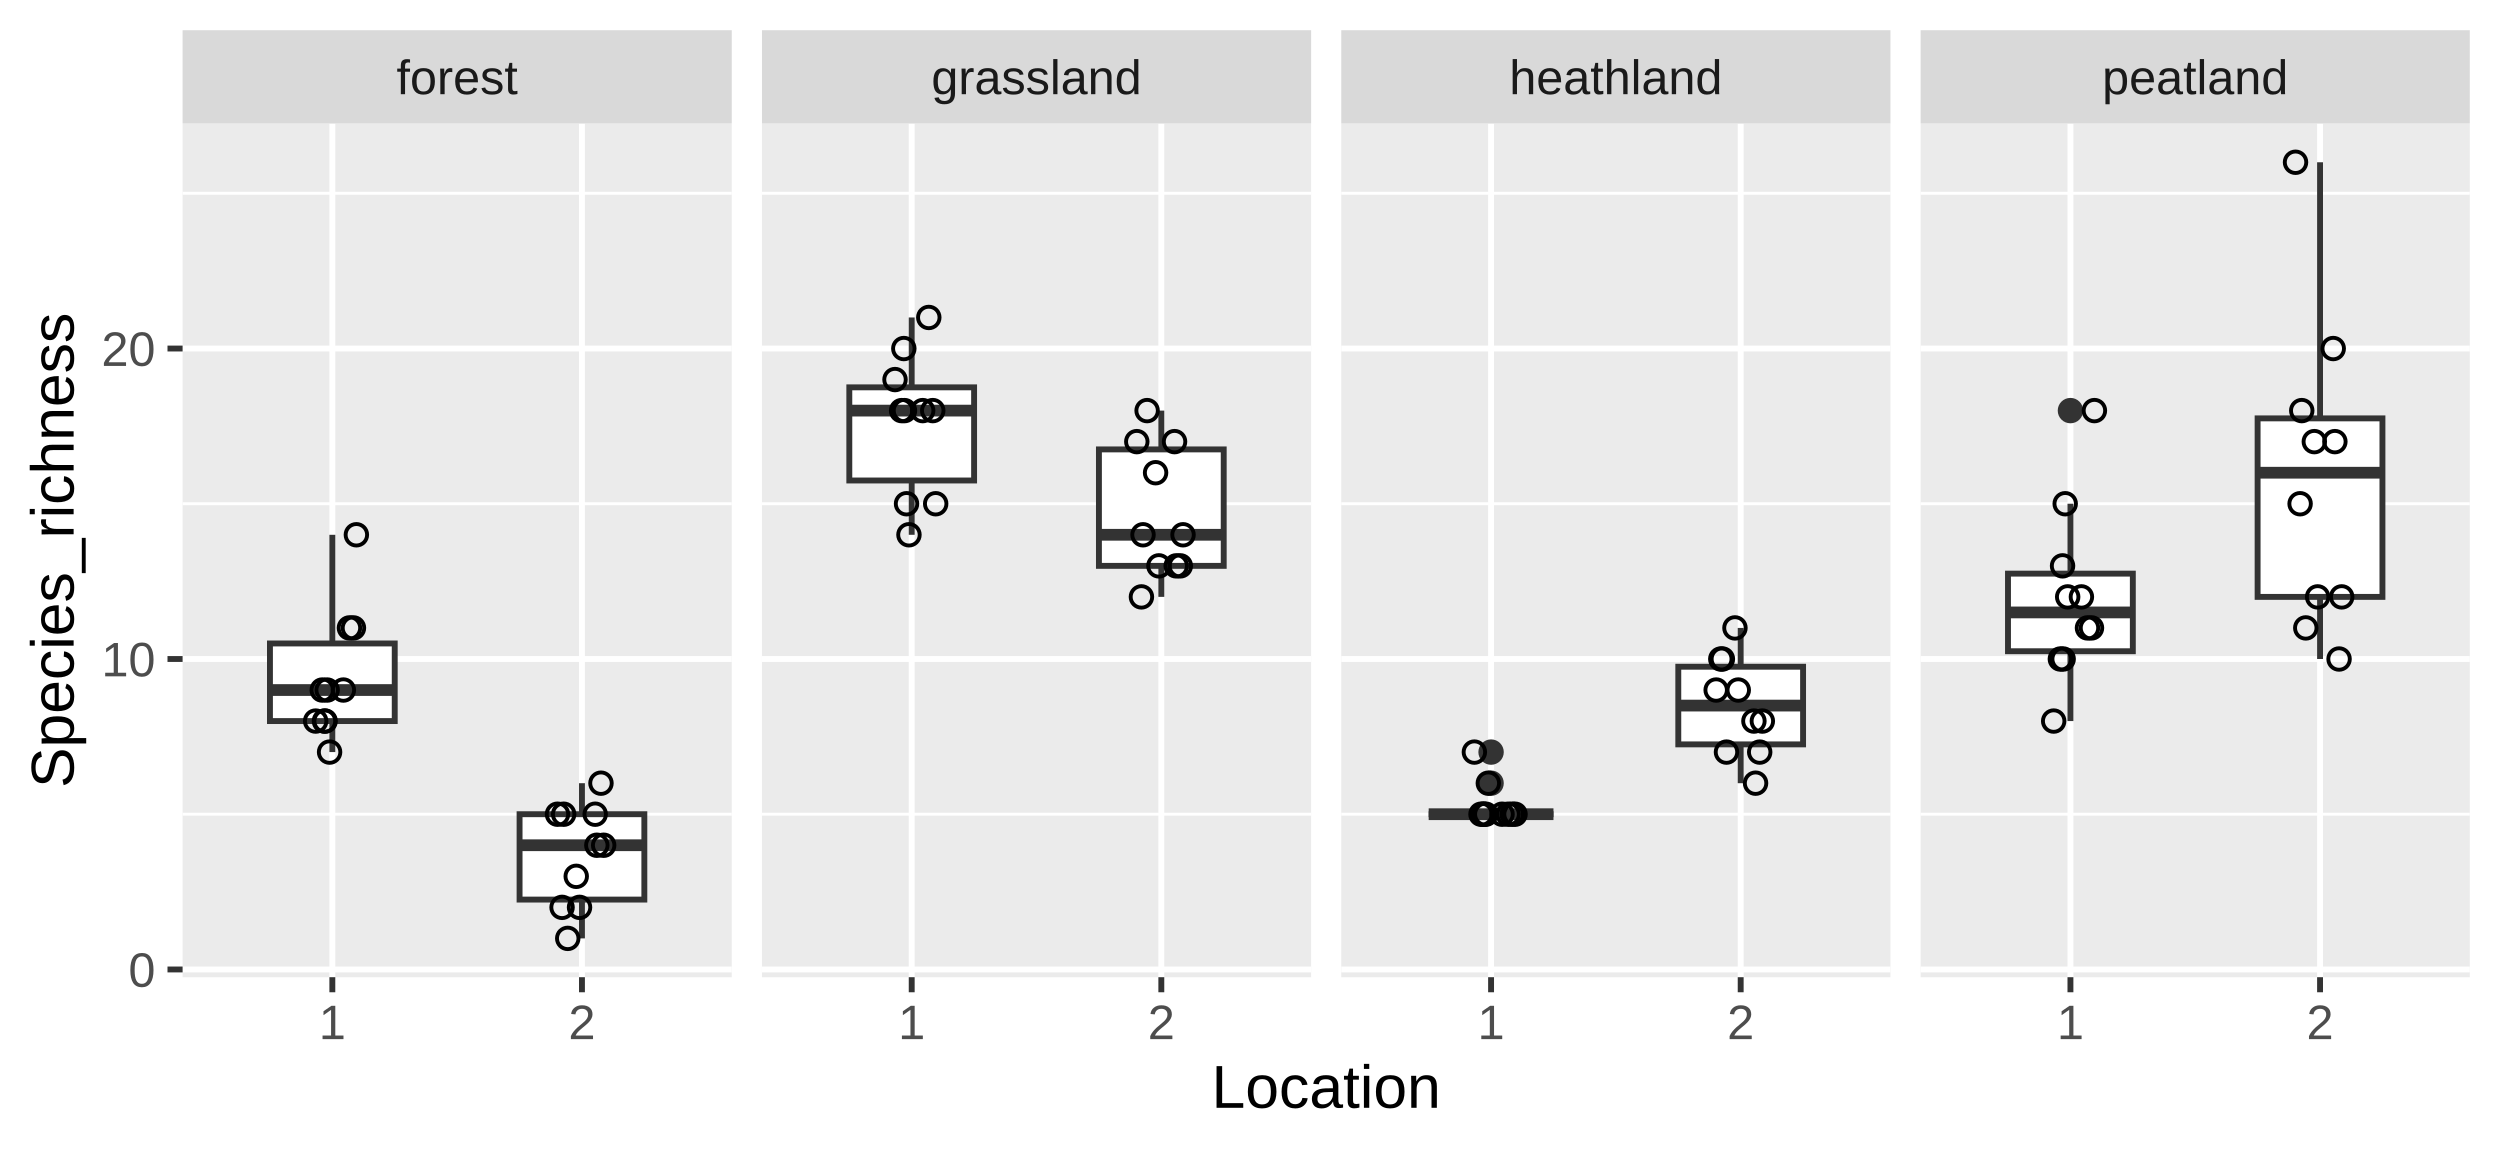
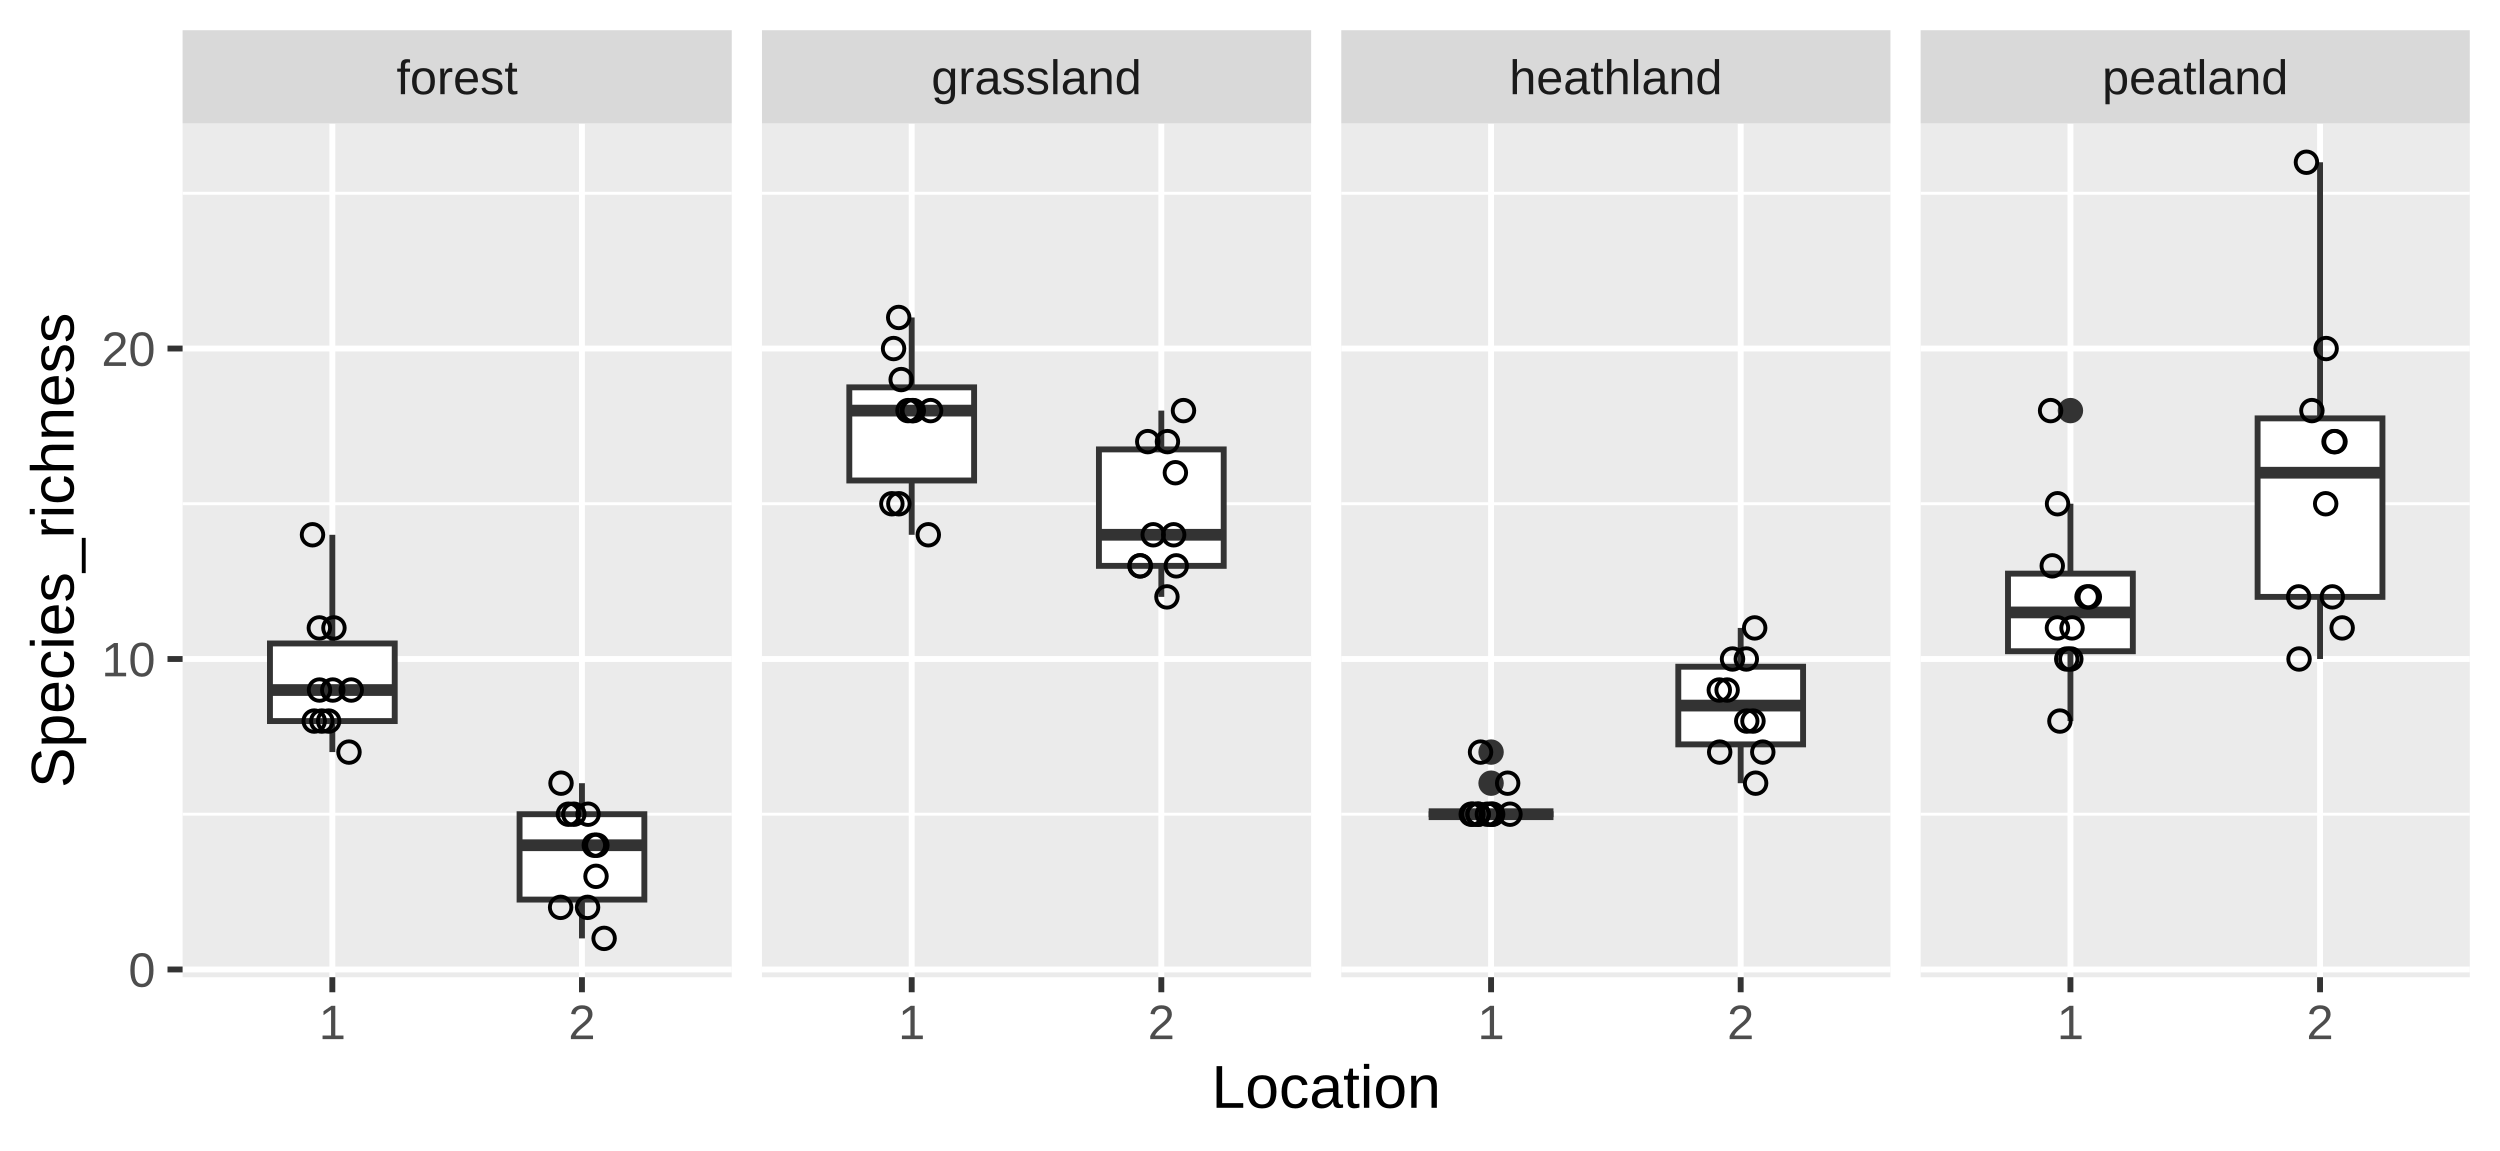
<svg xmlns="http://www.w3.org/2000/svg" width="453.60pt" height="208.80pt" viewBox="0 0 453.60 208.80">
  <g class="svglite">
    <defs>
      <style type="text/css">
    .svglite line, .svglite polyline, .svglite polygon, .svglite path, .svglite rect, .svglite circle {
      fill: none;
      stroke: #000000;
      stroke-linecap: round;
      stroke-linejoin: round;
      stroke-miterlimit: 10.00;
    }
    .svglite text {
      white-space: pre;
    }
    .svglite g.glyphgroup path {
      fill: inherit;
      stroke: none;
    }
  </style>
    </defs>
    <rect width="100%" height="100%" style="stroke: none; fill: #FFFFFF;" />
    <defs>
      <clipPath id="cpMC4wMHw0NTMuNjB8MC4wMHwyMDguODA=">
        <rect x="0.00" y="0.00" width="453.60" height="208.80" />
      </clipPath>
    </defs>
    <g clip-path="url(#cpMC4wMHw0NTMuNjB8MC4wMHwyMDguODA=)">
      <rect x="0" y="0.00" width="453.60" height="208.80" style="stroke-width: 1.07; stroke: #FFFFFF; fill: #FFFFFF;" />
    </g>
    <defs>
      <clipPath id="cpMzMuMTN8MTMyLjc3fDIyLjQwfDE3Ny4zMA==">
        <rect x="33.13" y="22.40" width="99.64" height="154.91" />
      </clipPath>
    </defs>
    <g clip-path="url(#cpMzMuMTN8MTMyLjc3fDIyLjQwfDE3Ny4zMA==)">
      <rect x="33.13" y="22.40" width="99.64" height="154.91" style="stroke-width: 1.07; stroke: none; fill: #EBEBEB;" />
      <polyline points="33.13,147.73 132.77,147.73 " style="stroke-width: 0.53; stroke: #FFFFFF; stroke-linecap: butt;" />
      <polyline points="33.13,91.40 132.77,91.40 " style="stroke-width: 0.53; stroke: #FFFFFF; stroke-linecap: butt;" />
      <polyline points="33.13,35.07 132.77,35.07 " style="stroke-width: 0.53; stroke: #FFFFFF; stroke-linecap: butt;" />
      <polyline points="33.13,175.90 132.77,175.90 " style="stroke-width: 1.07; stroke: #FFFFFF; stroke-linecap: butt;" />
      <polyline points="33.13,119.57 132.77,119.57 " style="stroke-width: 1.07; stroke: #FFFFFF; stroke-linecap: butt;" />
      <polyline points="33.13,63.24 132.77,63.24 " style="stroke-width: 1.07; stroke: #FFFFFF; stroke-linecap: butt;" />
      <polyline points="60.30,177.30 60.30,22.40 " style="stroke-width: 1.07; stroke: #FFFFFF; stroke-linecap: butt;" />
      <polyline points="105.59,177.30 105.59,22.40 " style="stroke-width: 1.07; stroke: #FFFFFF; stroke-linecap: butt;" />
      <line x1="60.30" y1="116.75" x2="60.30" y2="97.03" style="stroke-width: 1.07; stroke: #333333; stroke-linecap: butt;" />
      <line x1="60.30" y1="130.83" x2="60.30" y2="136.46" style="stroke-width: 1.07; stroke: #333333; stroke-linecap: butt;" />
      <polygon points="48.98,116.75 48.98,130.83 71.62,130.83 71.62,116.75 48.98,116.75 " style="stroke-width: 1.07; stroke: #333333; stroke-linecap: butt; stroke-linejoin: miter; fill: #FFFFFF;" />
      <line x1="48.98" y1="125.20" x2="71.62" y2="125.20" style="stroke-width: 2.13; stroke: #333333; stroke-linecap: butt; stroke-linejoin: miter;" />
      <line x1="105.59" y1="147.73" x2="105.59" y2="142.10" style="stroke-width: 1.07; stroke: #333333; stroke-linecap: butt;" />
      <line x1="105.59" y1="163.22" x2="105.59" y2="170.26" style="stroke-width: 1.07; stroke: #333333; stroke-linecap: butt;" />
      <polygon points="94.27,147.73 94.27,163.22 116.91,163.22 116.91,147.73 94.27,147.73 " style="stroke-width: 1.07; stroke: #333333; stroke-linecap: butt; stroke-linejoin: miter; fill: #FFFFFF;" />
      <line x1="94.27" y1="153.36" x2="116.91" y2="153.36" style="stroke-width: 2.13; stroke: #333333; stroke-linecap: butt; stroke-linejoin: miter;" />
-       <circle cx="64.13" cy="113.93" r="1.95" style="stroke-width: 0.71;" />
-       <circle cx="58.47" cy="125.20" r="1.95" style="stroke-width: 0.71;" />
-       <circle cx="63.40" cy="113.93" r="1.95" style="stroke-width: 0.71;" />
-       <circle cx="64.66" cy="97.03" r="1.95" style="stroke-width: 0.71;" />
-       <circle cx="59.36" cy="125.20" r="1.95" style="stroke-width: 0.71;" />
-       <circle cx="57.27" cy="130.83" r="1.95" style="stroke-width: 0.71;" />
-       <circle cx="58.87" cy="130.83" r="1.95" style="stroke-width: 0.71;" />
-       <circle cx="62.30" cy="125.20" r="1.95" style="stroke-width: 0.71;" />
-       <circle cx="59.80" cy="136.46" r="1.95" style="stroke-width: 0.71;" />
-       <circle cx="58.99" cy="130.83" r="1.95" style="stroke-width: 0.71;" />
-       <circle cx="101.15" cy="147.73" r="1.95" style="stroke-width: 0.71;" />
-       <circle cx="102.27" cy="147.73" r="1.95" style="stroke-width: 0.71;" />
-       <circle cx="109.53" cy="153.36" r="1.95" style="stroke-width: 0.71;" />
-       <circle cx="107.99" cy="147.73" r="1.95" style="stroke-width: 0.71;" />
-       <circle cx="103.01" cy="170.26" r="1.95" style="stroke-width: 0.71;" />
-       <circle cx="104.55" cy="159.00" r="1.95" style="stroke-width: 0.71;" />
-       <circle cx="101.98" cy="164.63" r="1.95" style="stroke-width: 0.71;" />
-       <circle cx="105.15" cy="164.63" r="1.95" style="stroke-width: 0.71;" />
-       <circle cx="109.04" cy="142.10" r="1.95" style="stroke-width: 0.71;" />
-       <circle cx="108.29" cy="153.36" r="1.95" style="stroke-width: 0.71;" />
+       <circle cx="60.59" cy="113.93" r="1.95" style="stroke-width: 0.71;" />
+       <circle cx="60.38" cy="125.20" r="1.95" style="stroke-width: 0.71;" />
+       <circle cx="57.94" cy="113.93" r="1.95" style="stroke-width: 0.71;" />
+       <circle cx="56.70" cy="97.03" r="1.95" style="stroke-width: 0.71;" />
+       <circle cx="57.97" cy="125.20" r="1.95" style="stroke-width: 0.71;" />
+       <circle cx="58.39" cy="130.83" r="1.95" style="stroke-width: 0.71;" />
+       <circle cx="57.01" cy="130.83" r="1.95" style="stroke-width: 0.71;" />
+       <circle cx="63.73" cy="125.20" r="1.95" style="stroke-width: 0.71;" />
+       <circle cx="63.32" cy="136.46" r="1.95" style="stroke-width: 0.71;" />
+       <circle cx="59.63" cy="130.83" r="1.95" style="stroke-width: 0.71;" />
+       <circle cx="103.13" cy="147.73" r="1.95" style="stroke-width: 0.71;" />
+       <circle cx="104.12" cy="147.73" r="1.95" style="stroke-width: 0.71;" />
+       <circle cx="107.83" cy="153.36" r="1.95" style="stroke-width: 0.71;" />
+       <circle cx="106.70" cy="147.73" r="1.95" style="stroke-width: 0.71;" />
+       <circle cx="109.61" cy="170.26" r="1.95" style="stroke-width: 0.71;" />
+       <circle cx="108.14" cy="159.00" r="1.95" style="stroke-width: 0.71;" />
+       <circle cx="106.61" cy="164.63" r="1.95" style="stroke-width: 0.71;" />
+       <circle cx="101.72" cy="164.63" r="1.95" style="stroke-width: 0.71;" />
+       <circle cx="101.79" cy="142.10" r="1.95" style="stroke-width: 0.71;" />
+       <circle cx="108.30" cy="153.36" r="1.95" style="stroke-width: 0.71;" />
    </g>
    <g clip-path="url(#cpMC4wMHw0NTMuNjB8MC4wMHwyMDguODA=)">
</g>
    <defs>
      <clipPath id="cpMTM4LjI1fDIzNy44OHwyMi40MHwxNzcuMzA=">
        <rect x="138.25" y="22.40" width="99.64" height="154.91" />
      </clipPath>
    </defs>
    <g clip-path="url(#cpMTM4LjI1fDIzNy44OHwyMi40MHwxNzcuMzA=)">
      <rect x="138.25" y="22.40" width="99.64" height="154.91" style="stroke-width: 1.07; stroke: none; fill: #EBEBEB;" />
      <polyline points="138.25,147.73 237.88,147.73 " style="stroke-width: 0.53; stroke: #FFFFFF; stroke-linecap: butt;" />
      <polyline points="138.25,91.40 237.88,91.40 " style="stroke-width: 0.53; stroke: #FFFFFF; stroke-linecap: butt;" />
      <polyline points="138.25,35.07 237.88,35.07 " style="stroke-width: 0.53; stroke: #FFFFFF; stroke-linecap: butt;" />
      <polyline points="138.25,175.90 237.88,175.90 " style="stroke-width: 1.07; stroke: #FFFFFF; stroke-linecap: butt;" />
      <polyline points="138.25,119.57 237.88,119.57 " style="stroke-width: 1.07; stroke: #FFFFFF; stroke-linecap: butt;" />
      <polyline points="138.25,63.24 237.88,63.24 " style="stroke-width: 1.07; stroke: #FFFFFF; stroke-linecap: butt;" />
      <polyline points="165.42,177.30 165.42,22.40 " style="stroke-width: 1.07; stroke: #FFFFFF; stroke-linecap: butt;" />
      <polyline points="210.71,177.30 210.71,22.40 " style="stroke-width: 1.07; stroke: #FFFFFF; stroke-linecap: butt;" />
      <line x1="165.42" y1="70.28" x2="165.42" y2="57.60" style="stroke-width: 1.07; stroke: #333333; stroke-linecap: butt;" />
      <line x1="165.42" y1="87.18" x2="165.42" y2="97.03" style="stroke-width: 1.07; stroke: #333333; stroke-linecap: butt;" />
      <polygon points="154.10,70.28 154.10,87.18 176.74,87.18 176.74,70.28 154.10,70.28 " style="stroke-width: 1.07; stroke: #333333; stroke-linecap: butt; stroke-linejoin: miter; fill: #FFFFFF;" />
      <line x1="154.10" y1="74.50" x2="176.74" y2="74.50" style="stroke-width: 2.13; stroke: #333333; stroke-linecap: butt; stroke-linejoin: miter;" />
      <line x1="210.71" y1="81.54" x2="210.71" y2="74.50" style="stroke-width: 1.07; stroke: #333333; stroke-linecap: butt;" />
      <line x1="210.71" y1="102.67" x2="210.71" y2="108.30" style="stroke-width: 1.07; stroke: #333333; stroke-linecap: butt;" />
      <polygon points="199.39,81.54 199.39,102.67 222.03,102.67 222.03,81.54 199.39,81.54 " style="stroke-width: 1.07; stroke: #333333; stroke-linecap: butt; stroke-linejoin: miter; fill: #FFFFFF;" />
      <line x1="199.39" y1="97.03" x2="222.03" y2="97.03" style="stroke-width: 2.13; stroke: #333333; stroke-linecap: butt; stroke-linejoin: miter;" />
-       <circle cx="169.24" cy="74.50" r="1.95" style="stroke-width: 0.71;" />
-       <circle cx="163.59" cy="74.50" r="1.95" style="stroke-width: 0.71;" />
-       <circle cx="168.52" cy="57.60" r="1.95" style="stroke-width: 0.71;" />
-       <circle cx="169.77" cy="91.40" r="1.95" style="stroke-width: 0.71;" />
-       <circle cx="164.48" cy="91.40" r="1.95" style="stroke-width: 0.71;" />
-       <circle cx="162.39" cy="68.87" r="1.95" style="stroke-width: 0.71;" />
-       <circle cx="163.99" cy="63.24" r="1.95" style="stroke-width: 0.71;" />
-       <circle cx="167.41" cy="74.50" r="1.95" style="stroke-width: 0.71;" />
-       <circle cx="164.92" cy="97.03" r="1.95" style="stroke-width: 0.71;" />
-       <circle cx="164.11" cy="74.50" r="1.95" style="stroke-width: 0.71;" />
-       <circle cx="206.26" cy="80.13" r="1.95" style="stroke-width: 0.71;" />
-       <circle cx="207.39" cy="97.03" r="1.95" style="stroke-width: 0.71;" />
-       <circle cx="214.65" cy="97.03" r="1.95" style="stroke-width: 0.71;" />
-       <circle cx="213.11" cy="80.13" r="1.95" style="stroke-width: 0.71;" />
-       <circle cx="208.13" cy="74.50" r="1.95" style="stroke-width: 0.71;" />
-       <circle cx="209.67" cy="85.77" r="1.95" style="stroke-width: 0.71;" />
-       <circle cx="207.10" cy="108.30" r="1.95" style="stroke-width: 0.71;" />
-       <circle cx="210.27" cy="102.67" r="1.95" style="stroke-width: 0.71;" />
-       <circle cx="214.16" cy="102.67" r="1.95" style="stroke-width: 0.71;" />
-       <circle cx="213.41" cy="102.67" r="1.95" style="stroke-width: 0.71;" />
+       <circle cx="165.71" cy="74.50" r="1.95" style="stroke-width: 0.71;" />
+       <circle cx="165.50" cy="74.50" r="1.95" style="stroke-width: 0.71;" />
+       <circle cx="163.06" cy="57.60" r="1.95" style="stroke-width: 0.71;" />
+       <circle cx="161.82" cy="91.40" r="1.95" style="stroke-width: 0.71;" />
+       <circle cx="163.09" cy="91.40" r="1.95" style="stroke-width: 0.71;" />
+       <circle cx="163.51" cy="68.87" r="1.95" style="stroke-width: 0.71;" />
+       <circle cx="162.13" cy="63.24" r="1.95" style="stroke-width: 0.71;" />
+       <circle cx="168.85" cy="74.50" r="1.95" style="stroke-width: 0.71;" />
+       <circle cx="168.43" cy="97.03" r="1.95" style="stroke-width: 0.71;" />
+       <circle cx="164.75" cy="74.50" r="1.95" style="stroke-width: 0.71;" />
+       <circle cx="208.25" cy="80.13" r="1.95" style="stroke-width: 0.71;" />
+       <circle cx="209.24" cy="97.03" r="1.95" style="stroke-width: 0.71;" />
+       <circle cx="212.95" cy="97.03" r="1.95" style="stroke-width: 0.71;" />
+       <circle cx="211.82" cy="80.13" r="1.95" style="stroke-width: 0.71;" />
+       <circle cx="214.73" cy="74.50" r="1.95" style="stroke-width: 0.71;" />
+       <circle cx="213.26" cy="85.77" r="1.95" style="stroke-width: 0.71;" />
+       <circle cx="211.73" cy="108.30" r="1.95" style="stroke-width: 0.71;" />
+       <circle cx="206.83" cy="102.67" r="1.95" style="stroke-width: 0.71;" />
+       <circle cx="206.91" cy="102.67" r="1.95" style="stroke-width: 0.71;" />
+       <circle cx="213.42" cy="102.67" r="1.95" style="stroke-width: 0.71;" />
    </g>
    <g clip-path="url(#cpMC4wMHw0NTMuNjB8MC4wMHwyMDguODA=)">
</g>
    <defs>
      <clipPath id="cpMjQzLjM2fDM0My4wMHwyMi40MHwxNzcuMzA=">
        <rect x="243.36" y="22.40" width="99.64" height="154.91" />
      </clipPath>
    </defs>
    <g clip-path="url(#cpMjQzLjM2fDM0My4wMHwyMi40MHwxNzcuMzA=)">
      <rect x="243.36" y="22.40" width="99.64" height="154.91" style="stroke-width: 1.07; stroke: none; fill: #EBEBEB;" />
      <polyline points="243.36,147.73 343.00,147.73 " style="stroke-width: 0.53; stroke: #FFFFFF; stroke-linecap: butt;" />
      <polyline points="243.36,91.40 343.00,91.40 " style="stroke-width: 0.53; stroke: #FFFFFF; stroke-linecap: butt;" />
      <polyline points="243.36,35.07 343.00,35.07 " style="stroke-width: 0.53; stroke: #FFFFFF; stroke-linecap: butt;" />
      <polyline points="243.36,175.90 343.00,175.90 " style="stroke-width: 1.07; stroke: #FFFFFF; stroke-linecap: butt;" />
      <polyline points="243.36,119.57 343.00,119.57 " style="stroke-width: 1.07; stroke: #FFFFFF; stroke-linecap: butt;" />
      <polyline points="243.36,63.24 343.00,63.24 " style="stroke-width: 1.07; stroke: #FFFFFF; stroke-linecap: butt;" />
      <polyline points="270.54,177.30 270.54,22.40 " style="stroke-width: 1.07; stroke: #FFFFFF; stroke-linecap: butt;" />
      <polyline points="315.83,177.30 315.83,22.40 " style="stroke-width: 1.07; stroke: #FFFFFF; stroke-linecap: butt;" />
      <circle cx="270.54" cy="136.46" r="1.95" style="stroke-width: 0.71; stroke: #333333; fill: #333333;" />
      <circle cx="270.54" cy="142.10" r="1.95" style="stroke-width: 0.71; stroke: #333333; fill: #333333;" />
      <line x1="270.54" y1="147.73" x2="270.54" y2="147.73" style="stroke-width: 1.07; stroke: #333333; stroke-linecap: butt;" />
      <line x1="270.54" y1="147.73" x2="270.54" y2="147.73" style="stroke-width: 1.07; stroke: #333333; stroke-linecap: butt;" />
      <polygon points="259.22,147.73 259.22,147.73 281.86,147.73 281.86,147.73 259.22,147.73 " style="stroke-width: 1.07; stroke: #333333; stroke-linecap: butt; stroke-linejoin: miter; fill: #FFFFFF;" />
      <line x1="259.22" y1="147.73" x2="281.86" y2="147.73" style="stroke-width: 2.13; stroke: #333333; stroke-linecap: butt; stroke-linejoin: miter;" />
      <line x1="315.83" y1="120.97" x2="315.83" y2="113.93" style="stroke-width: 1.07; stroke: #333333; stroke-linecap: butt;" />
      <line x1="315.83" y1="135.06" x2="315.83" y2="142.10" style="stroke-width: 1.07; stroke: #333333; stroke-linecap: butt;" />
      <polygon points="304.51,120.97 304.51,135.06 327.15,135.06 327.15,120.97 304.51,120.97 " style="stroke-width: 1.07; stroke: #333333; stroke-linecap: butt; stroke-linejoin: miter; fill: #FFFFFF;" />
      <line x1="304.51" y1="128.02" x2="327.15" y2="128.02" style="stroke-width: 2.13; stroke: #333333; stroke-linecap: butt; stroke-linejoin: miter;" />
-       <circle cx="274.36" cy="147.73" r="1.95" style="stroke-width: 0.71;" />
-       <circle cx="268.71" cy="147.73" r="1.95" style="stroke-width: 0.71;" />
-       <circle cx="273.63" cy="147.73" r="1.95" style="stroke-width: 0.71;" />
-       <circle cx="274.89" cy="147.73" r="1.95" style="stroke-width: 0.71;" />
-       <circle cx="269.59" cy="147.73" r="1.95" style="stroke-width: 0.71;" />
-       <circle cx="267.51" cy="136.46" r="1.95" style="stroke-width: 0.71;" />
-       <circle cx="269.11" cy="147.73" r="1.95" style="stroke-width: 0.71;" />
-       <circle cx="272.53" cy="147.73" r="1.95" style="stroke-width: 0.71;" />
-       <circle cx="270.04" cy="142.10" r="1.95" style="stroke-width: 0.71;" />
-       <circle cx="269.22" cy="147.73" r="1.95" style="stroke-width: 0.71;" />
-       <circle cx="311.38" cy="125.20" r="1.95" style="stroke-width: 0.71;" />
-       <circle cx="312.51" cy="119.57" r="1.95" style="stroke-width: 0.71;" />
-       <circle cx="319.76" cy="130.83" r="1.95" style="stroke-width: 0.71;" />
-       <circle cx="318.23" cy="130.83" r="1.95" style="stroke-width: 0.71;" />
-       <circle cx="313.25" cy="136.46" r="1.95" style="stroke-width: 0.71;" />
-       <circle cx="314.79" cy="113.93" r="1.95" style="stroke-width: 0.71;" />
-       <circle cx="312.22" cy="119.57" r="1.95" style="stroke-width: 0.71;" />
-       <circle cx="315.39" cy="125.20" r="1.95" style="stroke-width: 0.71;" />
-       <circle cx="319.28" cy="136.46" r="1.95" style="stroke-width: 0.71;" />
-       <circle cx="318.53" cy="142.10" r="1.95" style="stroke-width: 0.71;" />
+       <circle cx="270.83" cy="147.73" r="1.95" style="stroke-width: 0.71;" />
+       <circle cx="270.61" cy="147.73" r="1.95" style="stroke-width: 0.71;" />
+       <circle cx="268.18" cy="147.73" r="1.95" style="stroke-width: 0.71;" />
+       <circle cx="266.94" cy="147.73" r="1.95" style="stroke-width: 0.71;" />
+       <circle cx="268.20" cy="147.73" r="1.95" style="stroke-width: 0.71;" />
+       <circle cx="268.63" cy="136.46" r="1.95" style="stroke-width: 0.71;" />
+       <circle cx="267.25" cy="147.73" r="1.95" style="stroke-width: 0.71;" />
+       <circle cx="273.97" cy="147.73" r="1.95" style="stroke-width: 0.71;" />
+       <circle cx="273.55" cy="142.10" r="1.95" style="stroke-width: 0.71;" />
+       <circle cx="269.87" cy="147.73" r="1.95" style="stroke-width: 0.71;" />
+       <circle cx="313.37" cy="125.20" r="1.95" style="stroke-width: 0.71;" />
+       <circle cx="314.35" cy="119.57" r="1.95" style="stroke-width: 0.71;" />
+       <circle cx="318.06" cy="130.83" r="1.95" style="stroke-width: 0.71;" />
+       <circle cx="316.93" cy="130.83" r="1.95" style="stroke-width: 0.71;" />
+       <circle cx="319.84" cy="136.46" r="1.95" style="stroke-width: 0.71;" />
+       <circle cx="318.37" cy="113.93" r="1.95" style="stroke-width: 0.71;" />
+       <circle cx="316.85" cy="119.57" r="1.95" style="stroke-width: 0.71;" />
+       <circle cx="311.95" cy="125.20" r="1.95" style="stroke-width: 0.71;" />
+       <circle cx="312.02" cy="136.46" r="1.95" style="stroke-width: 0.71;" />
+       <circle cx="318.54" cy="142.10" r="1.95" style="stroke-width: 0.71;" />
    </g>
    <g clip-path="url(#cpMC4wMHw0NTMuNjB8MC4wMHwyMDguODA=)">
</g>
    <defs>
      <clipPath id="cpMzQ4LjQ4fDQ0OC4xMnwyMi40MHwxNzcuMzA=">
        <rect x="348.48" y="22.40" width="99.64" height="154.91" />
      </clipPath>
    </defs>
    <g clip-path="url(#cpMzQ4LjQ4fDQ0OC4xMnwyMi40MHwxNzcuMzA=)">
      <rect x="348.48" y="22.40" width="99.64" height="154.91" style="stroke-width: 1.07; stroke: none; fill: #EBEBEB;" />
      <polyline points="348.48,147.73 448.12,147.73 " style="stroke-width: 0.53; stroke: #FFFFFF; stroke-linecap: butt;" />
      <polyline points="348.48,91.40 448.12,91.40 " style="stroke-width: 0.53; stroke: #FFFFFF; stroke-linecap: butt;" />
      <polyline points="348.48,35.07 448.12,35.07 " style="stroke-width: 0.53; stroke: #FFFFFF; stroke-linecap: butt;" />
      <polyline points="348.48,175.90 448.12,175.90 " style="stroke-width: 1.07; stroke: #FFFFFF; stroke-linecap: butt;" />
      <polyline points="348.48,119.57 448.12,119.57 " style="stroke-width: 1.07; stroke: #FFFFFF; stroke-linecap: butt;" />
      <polyline points="348.48,63.24 448.12,63.24 " style="stroke-width: 1.07; stroke: #FFFFFF; stroke-linecap: butt;" />
      <polyline points="375.66,177.30 375.66,22.40 " style="stroke-width: 1.07; stroke: #FFFFFF; stroke-linecap: butt;" />
      <polyline points="420.95,177.30 420.95,22.40 " style="stroke-width: 1.07; stroke: #FFFFFF; stroke-linecap: butt;" />
      <circle cx="375.66" cy="74.50" r="1.95" style="stroke-width: 0.71; stroke: #333333; fill: #333333;" />
      <line x1="375.66" y1="104.08" x2="375.66" y2="91.40" style="stroke-width: 1.07; stroke: #333333; stroke-linecap: butt;" />
      <line x1="375.66" y1="118.16" x2="375.66" y2="130.83" style="stroke-width: 1.07; stroke: #333333; stroke-linecap: butt;" />
      <polygon points="364.33,104.08 364.33,118.16 386.98,118.16 386.98,104.08 364.33,104.08 " style="stroke-width: 1.07; stroke: #333333; stroke-linecap: butt; stroke-linejoin: miter; fill: #FFFFFF;" />
      <line x1="364.33" y1="111.12" x2="386.98" y2="111.12" style="stroke-width: 2.13; stroke: #333333; stroke-linecap: butt; stroke-linejoin: miter;" />
      <line x1="420.95" y1="75.91" x2="420.95" y2="29.44" style="stroke-width: 1.07; stroke: #333333; stroke-linecap: butt;" />
      <line x1="420.95" y1="108.30" x2="420.95" y2="119.57" style="stroke-width: 1.07; stroke: #333333; stroke-linecap: butt;" />
      <polygon points="409.62,75.91 409.62,108.30 432.27,108.30 432.27,75.91 409.62,75.91 " style="stroke-width: 1.07; stroke: #333333; stroke-linecap: butt; stroke-linejoin: miter; fill: #FFFFFF;" />
      <line x1="409.62" y1="85.77" x2="432.27" y2="85.77" style="stroke-width: 2.13; stroke: #333333; stroke-linecap: butt; stroke-linejoin: miter;" />
-       <circle cx="379.48" cy="113.93" r="1.95" style="stroke-width: 0.71;" />
-       <circle cx="373.83" cy="119.57" r="1.95" style="stroke-width: 0.71;" />
-       <circle cx="378.75" cy="113.93" r="1.95" style="stroke-width: 0.71;" />
-       <circle cx="380.01" cy="74.50" r="1.95" style="stroke-width: 0.71;" />
-       <circle cx="374.71" cy="91.40" r="1.95" style="stroke-width: 0.71;" />
-       <circle cx="372.62" cy="130.83" r="1.95" style="stroke-width: 0.71;" />
-       <circle cx="374.23" cy="102.67" r="1.95" style="stroke-width: 0.71;" />
-       <circle cx="377.65" cy="108.30" r="1.95" style="stroke-width: 0.71;" />
-       <circle cx="375.16" cy="108.30" r="1.95" style="stroke-width: 0.71;" />
-       <circle cx="374.34" cy="119.57" r="1.95" style="stroke-width: 0.71;" />
-       <circle cx="416.50" cy="29.44" r="1.95" style="stroke-width: 0.71;" />
-       <circle cx="417.63" cy="74.50" r="1.95" style="stroke-width: 0.71;" />
-       <circle cx="424.88" cy="108.30" r="1.95" style="stroke-width: 0.71;" />
-       <circle cx="423.34" cy="63.24" r="1.95" style="stroke-width: 0.71;" />
-       <circle cx="418.36" cy="113.93" r="1.95" style="stroke-width: 0.71;" />
-       <circle cx="419.91" cy="80.13" r="1.95" style="stroke-width: 0.71;" />
-       <circle cx="417.33" cy="91.40" r="1.95" style="stroke-width: 0.71;" />
-       <circle cx="420.51" cy="108.30" r="1.95" style="stroke-width: 0.71;" />
-       <circle cx="424.40" cy="119.57" r="1.95" style="stroke-width: 0.71;" />
-       <circle cx="423.64" cy="80.13" r="1.95" style="stroke-width: 0.71;" />
+       <circle cx="375.95" cy="113.93" r="1.95" style="stroke-width: 0.71;" />
+       <circle cx="375.73" cy="119.57" r="1.95" style="stroke-width: 0.71;" />
+       <circle cx="373.30" cy="113.93" r="1.95" style="stroke-width: 0.71;" />
+       <circle cx="372.06" cy="74.50" r="1.95" style="stroke-width: 0.71;" />
+       <circle cx="373.32" cy="91.40" r="1.95" style="stroke-width: 0.71;" />
+       <circle cx="373.75" cy="130.83" r="1.95" style="stroke-width: 0.71;" />
+       <circle cx="372.36" cy="102.67" r="1.95" style="stroke-width: 0.71;" />
+       <circle cx="379.09" cy="108.30" r="1.95" style="stroke-width: 0.71;" />
+       <circle cx="378.67" cy="108.30" r="1.95" style="stroke-width: 0.71;" />
+       <circle cx="374.99" cy="119.57" r="1.95" style="stroke-width: 0.71;" />
+       <circle cx="418.48" cy="29.44" r="1.95" style="stroke-width: 0.71;" />
+       <circle cx="419.47" cy="74.50" r="1.95" style="stroke-width: 0.71;" />
+       <circle cx="423.18" cy="108.30" r="1.95" style="stroke-width: 0.71;" />
+       <circle cx="422.05" cy="63.24" r="1.95" style="stroke-width: 0.71;" />
+       <circle cx="424.96" cy="113.93" r="1.95" style="stroke-width: 0.71;" />
+       <circle cx="423.49" cy="80.13" r="1.95" style="stroke-width: 0.71;" />
+       <circle cx="421.97" cy="91.40" r="1.95" style="stroke-width: 0.71;" />
+       <circle cx="417.07" cy="108.30" r="1.95" style="stroke-width: 0.71;" />
+       <circle cx="417.14" cy="119.57" r="1.95" style="stroke-width: 0.71;" />
+       <circle cx="423.66" cy="80.13" r="1.95" style="stroke-width: 0.71;" />
    </g>
    <g clip-path="url(#cpMC4wMHw0NTMuNjB8MC4wMHwyMDguODA=)">
</g>
    <defs>
      <clipPath id="cpMzMuMTN8MTMyLjc3fDUuNDh8MjIuNDA=">
        <rect x="33.13" y="5.48" width="99.64" height="16.92" />
      </clipPath>
    </defs>
    <g clip-path="url(#cpMzMuMTN8MTMyLjc3fDUuNDh8MjIuNDA=)">
      <rect x="33.13" y="5.48" width="99.64" height="16.92" style="stroke-width: 1.07; stroke: none; fill: #D9D9D9;" />
      <text x="82.95" y="17.09" text-anchor="middle" style="font-size: 8.80px;fill: #1A1A1A; font-family: &quot;Arial&quot;;" textLength="21.98px" lengthAdjust="spacingAndGlyphs">forest</text>
    </g>
    <g clip-path="url(#cpMC4wMHw0NTMuNjB8MC4wMHwyMDguODA=)">
</g>
    <defs>
      <clipPath id="cpMTM4LjI1fDIzNy44OHw1LjQ4fDIyLjQw">
        <rect x="138.25" y="5.48" width="99.64" height="16.92" />
      </clipPath>
    </defs>
    <g clip-path="url(#cpMTM4LjI1fDIzNy44OHw1LjQ4fDIyLjQw)">
      <rect x="138.25" y="5.48" width="99.64" height="16.92" style="stroke-width: 1.07; stroke: none; fill: #D9D9D9;" />
      <text x="188.06" y="17.09" text-anchor="middle" style="font-size: 8.80px;fill: #1A1A1A; font-family: &quot;Arial&quot;;" textLength="38.14px" lengthAdjust="spacingAndGlyphs">grassland</text>
    </g>
    <g clip-path="url(#cpMC4wMHw0NTMuNjB8MC4wMHwyMDguODA=)">
</g>
    <defs>
      <clipPath id="cpMjQzLjM2fDM0My4wMHw1LjQ4fDIyLjQw">
        <rect x="243.36" y="5.48" width="99.64" height="16.92" />
      </clipPath>
    </defs>
    <g clip-path="url(#cpMjQzLjM2fDM0My4wMHw1LjQ4fDIyLjQw)">
      <rect x="243.36" y="5.48" width="99.64" height="16.92" style="stroke-width: 1.07; stroke: none; fill: #D9D9D9;" />
      <text x="293.18" y="17.09" text-anchor="middle" style="font-size: 8.80px;fill: #1A1A1A; font-family: &quot;Arial&quot;;" textLength="38.62px" lengthAdjust="spacingAndGlyphs">heathland</text>
    </g>
    <g clip-path="url(#cpMC4wMHw0NTMuNjB8MC4wMHwyMDguODA=)">
</g>
    <defs>
      <clipPath id="cpMzQ4LjQ4fDQ0OC4xMnw1LjQ4fDIyLjQw">
        <rect x="348.48" y="5.48" width="99.64" height="16.92" />
      </clipPath>
    </defs>
    <g clip-path="url(#cpMzQ4LjQ4fDQ0OC4xMnw1LjQ4fDIyLjQw)">
      <rect x="348.48" y="5.48" width="99.64" height="16.92" style="stroke-width: 1.07; stroke: none; fill: #D9D9D9;" />
      <text x="398.30" y="17.09" text-anchor="middle" style="font-size: 8.80px;fill: #1A1A1A; font-family: &quot;Arial&quot;;" textLength="33.73px" lengthAdjust="spacingAndGlyphs">peatland</text>
    </g>
    <g clip-path="url(#cpMC4wMHw0NTMuNjB8MC4wMHwyMDguODA=)">
      <polyline points="60.30,180.04 60.30,177.30 " style="stroke-width: 1.07; stroke: #333333; stroke-linecap: butt;" />
      <polyline points="105.59,180.04 105.59,177.30 " style="stroke-width: 1.07; stroke: #333333; stroke-linecap: butt;" />
      <text x="60.30" y="188.54" text-anchor="middle" style="font-size: 8.80px;fill: #4D4D4D; font-family: &quot;Arial&quot;;" textLength="4.89px" lengthAdjust="spacingAndGlyphs">1</text>
      <text x="105.59" y="188.54" text-anchor="middle" style="font-size: 8.80px;fill: #4D4D4D; font-family: &quot;Arial&quot;;" textLength="4.89px" lengthAdjust="spacingAndGlyphs">2</text>
      <polyline points="165.42,180.04 165.42,177.30 " style="stroke-width: 1.07; stroke: #333333; stroke-linecap: butt;" />
      <polyline points="210.71,180.04 210.71,177.30 " style="stroke-width: 1.07; stroke: #333333; stroke-linecap: butt;" />
      <text x="165.42" y="188.54" text-anchor="middle" style="font-size: 8.80px;fill: #4D4D4D; font-family: &quot;Arial&quot;;" textLength="4.89px" lengthAdjust="spacingAndGlyphs">1</text>
      <text x="210.71" y="188.54" text-anchor="middle" style="font-size: 8.80px;fill: #4D4D4D; font-family: &quot;Arial&quot;;" textLength="4.89px" lengthAdjust="spacingAndGlyphs">2</text>
      <polyline points="270.54,180.04 270.54,177.30 " style="stroke-width: 1.07; stroke: #333333; stroke-linecap: butt;" />
      <polyline points="315.83,180.04 315.83,177.30 " style="stroke-width: 1.07; stroke: #333333; stroke-linecap: butt;" />
      <text x="270.54" y="188.54" text-anchor="middle" style="font-size: 8.80px;fill: #4D4D4D; font-family: &quot;Arial&quot;;" textLength="4.89px" lengthAdjust="spacingAndGlyphs">1</text>
      <text x="315.83" y="188.54" text-anchor="middle" style="font-size: 8.80px;fill: #4D4D4D; font-family: &quot;Arial&quot;;" textLength="4.89px" lengthAdjust="spacingAndGlyphs">2</text>
      <polyline points="375.66,180.04 375.66,177.30 " style="stroke-width: 1.07; stroke: #333333; stroke-linecap: butt;" />
      <polyline points="420.95,180.04 420.95,177.30 " style="stroke-width: 1.07; stroke: #333333; stroke-linecap: butt;" />
      <text x="375.66" y="188.54" text-anchor="middle" style="font-size: 8.80px;fill: #4D4D4D; font-family: &quot;Arial&quot;;" textLength="4.89px" lengthAdjust="spacingAndGlyphs">1</text>
      <text x="420.95" y="188.54" text-anchor="middle" style="font-size: 8.80px;fill: #4D4D4D; font-family: &quot;Arial&quot;;" textLength="4.89px" lengthAdjust="spacingAndGlyphs">2</text>
      <text x="28.20" y="179.05" text-anchor="end" style="font-size: 8.80px;fill: #4D4D4D; font-family: &quot;Arial&quot;;" textLength="4.89px" lengthAdjust="spacingAndGlyphs">0</text>
      <text x="28.20" y="122.72" text-anchor="end" style="font-size: 8.80px;fill: #4D4D4D; font-family: &quot;Arial&quot;;" textLength="9.78px" lengthAdjust="spacingAndGlyphs">10</text>
      <text x="28.20" y="66.39" text-anchor="end" style="font-size: 8.80px;fill: #4D4D4D; font-family: &quot;Arial&quot;;" textLength="9.78px" lengthAdjust="spacingAndGlyphs">20</text>
      <polyline points="30.39,175.90 33.13,175.90 " style="stroke-width: 1.07; stroke: #333333; stroke-linecap: butt;" />
      <polyline points="30.39,119.57 33.13,119.57 " style="stroke-width: 1.07; stroke: #333333; stroke-linecap: butt;" />
      <polyline points="30.39,63.24 33.13,63.24 " style="stroke-width: 1.07; stroke: #333333; stroke-linecap: butt;" />
      <text x="240.62" y="201.00" text-anchor="middle" style="font-size: 11.00px; font-family: &quot;Arial&quot;;" textLength="41.62px" lengthAdjust="spacingAndGlyphs">Location</text>
      <text transform="translate(13.36,99.85) rotate(-90)" text-anchor="middle" style="font-size: 11.00px; font-family: &quot;Arial&quot;;" textLength="86.25px" lengthAdjust="spacingAndGlyphs">Species_richness</text>
    </g>
  </g>
</svg>
